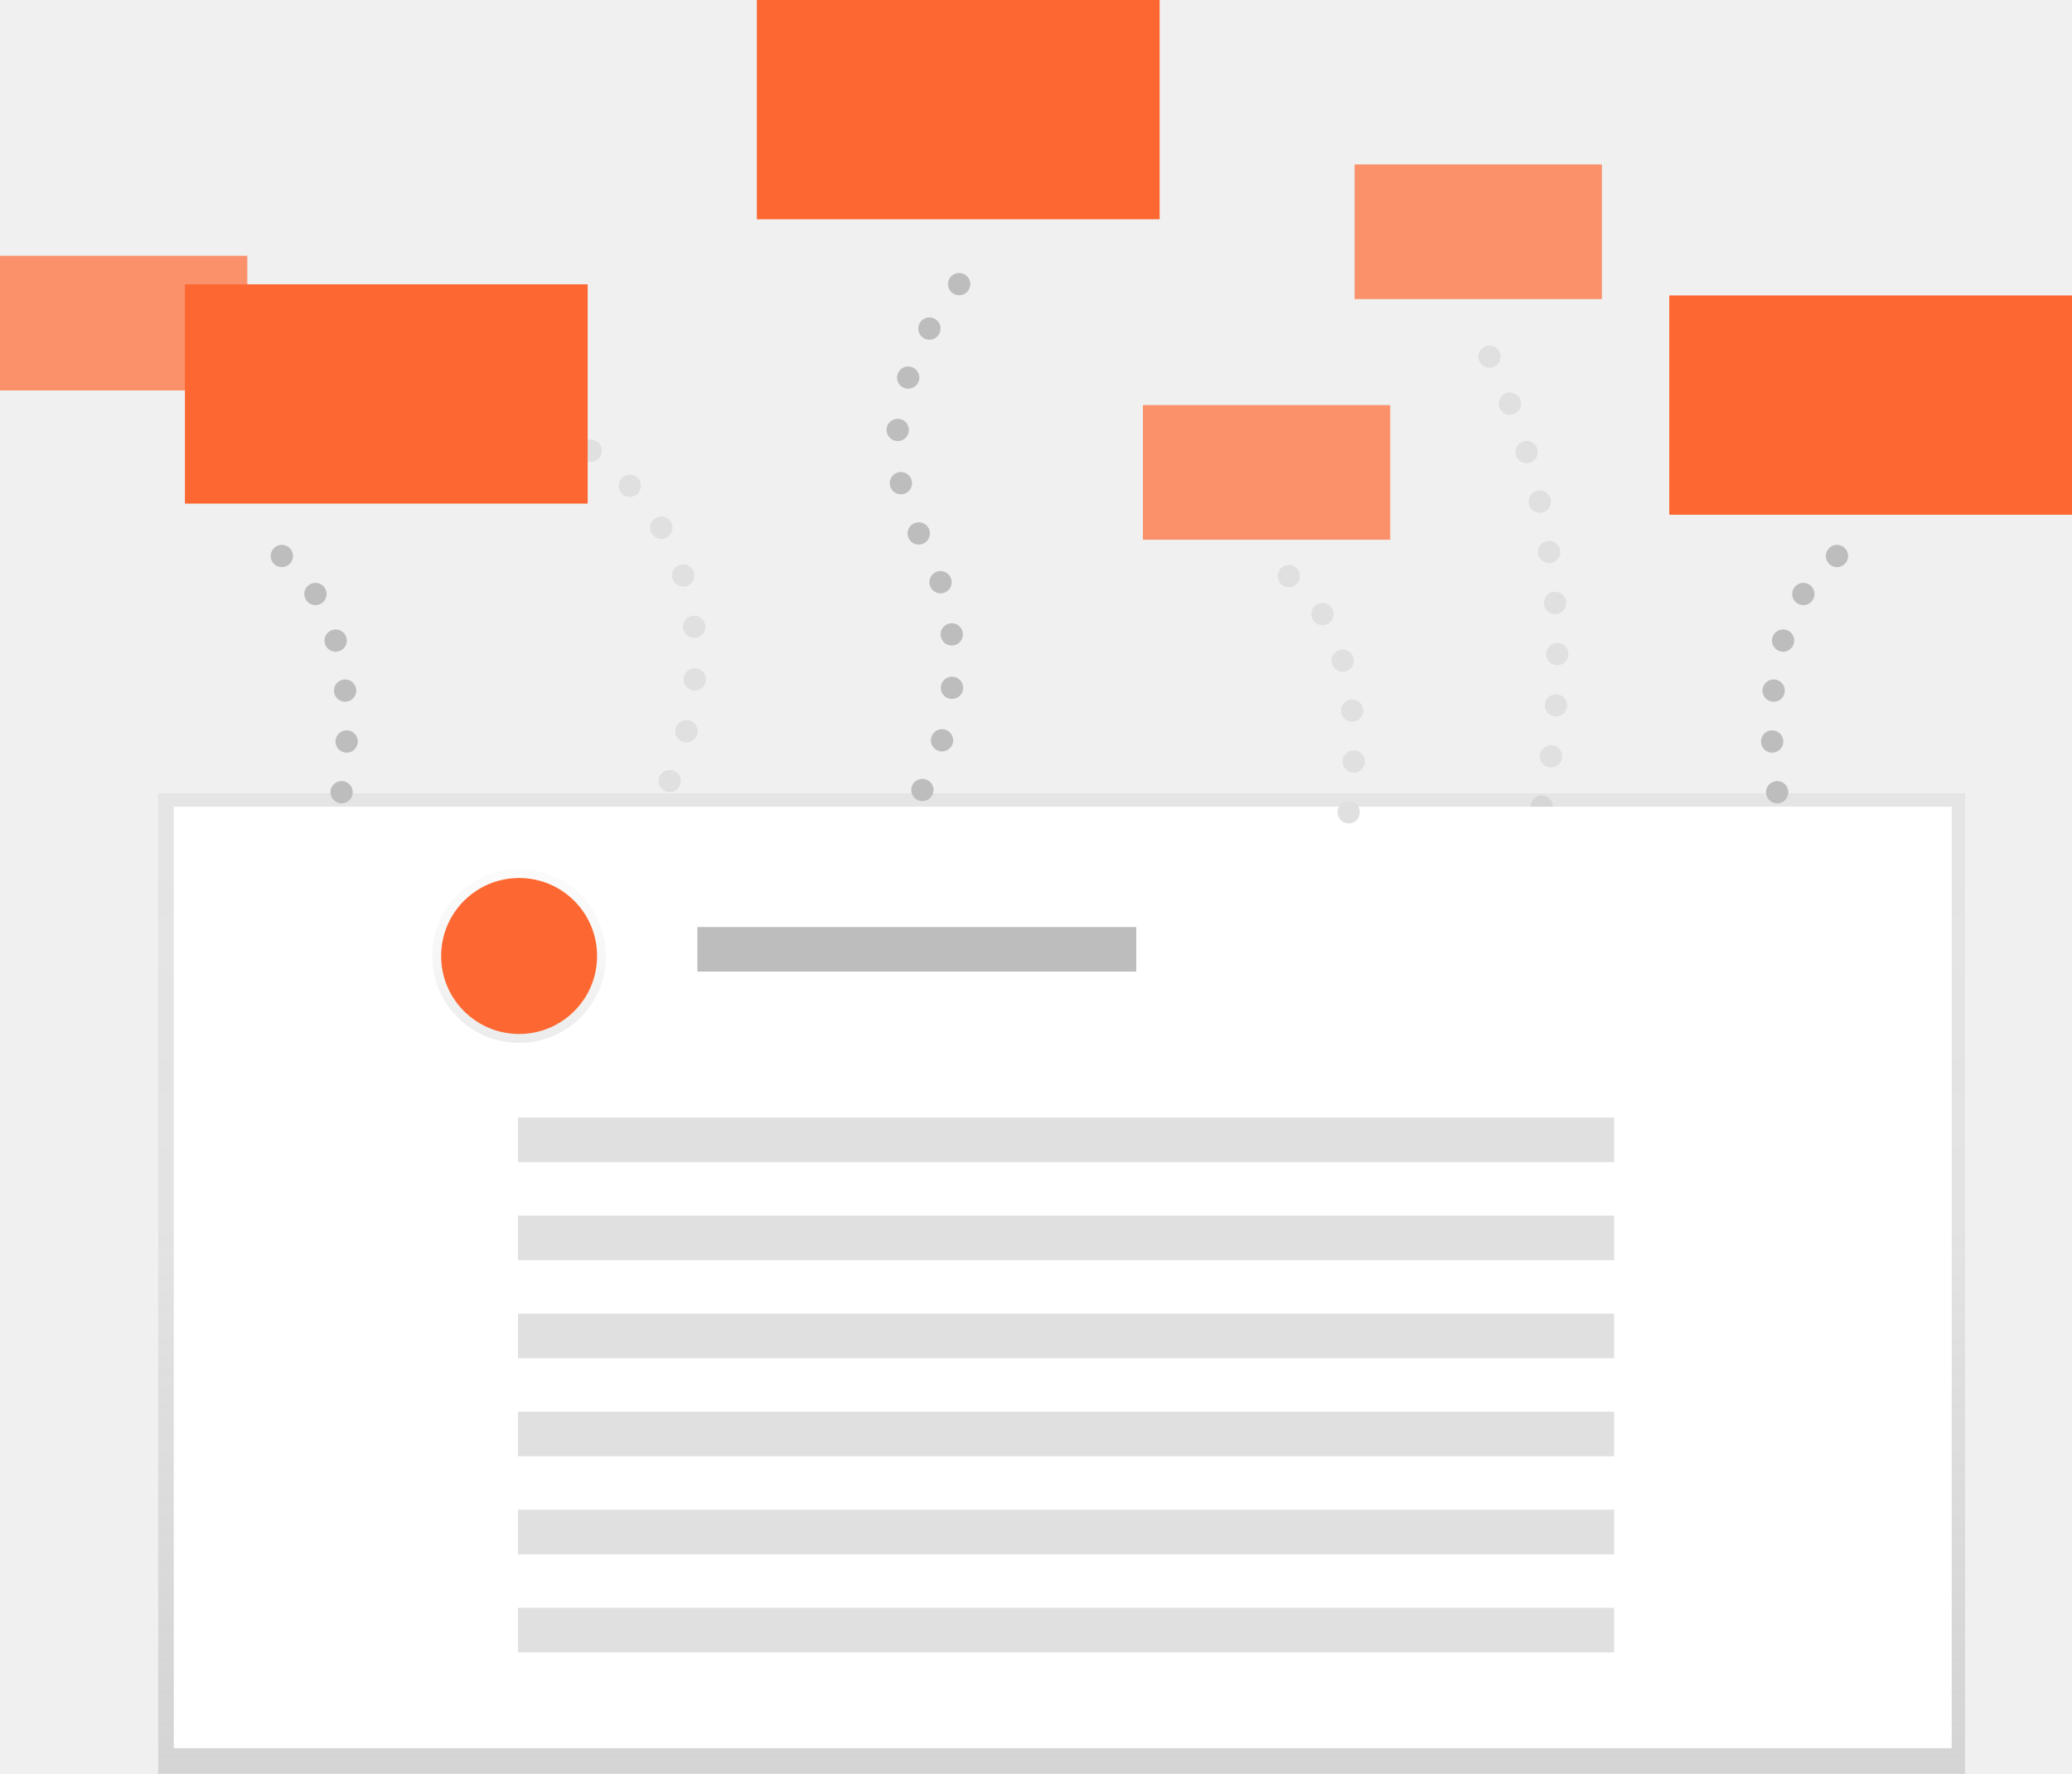
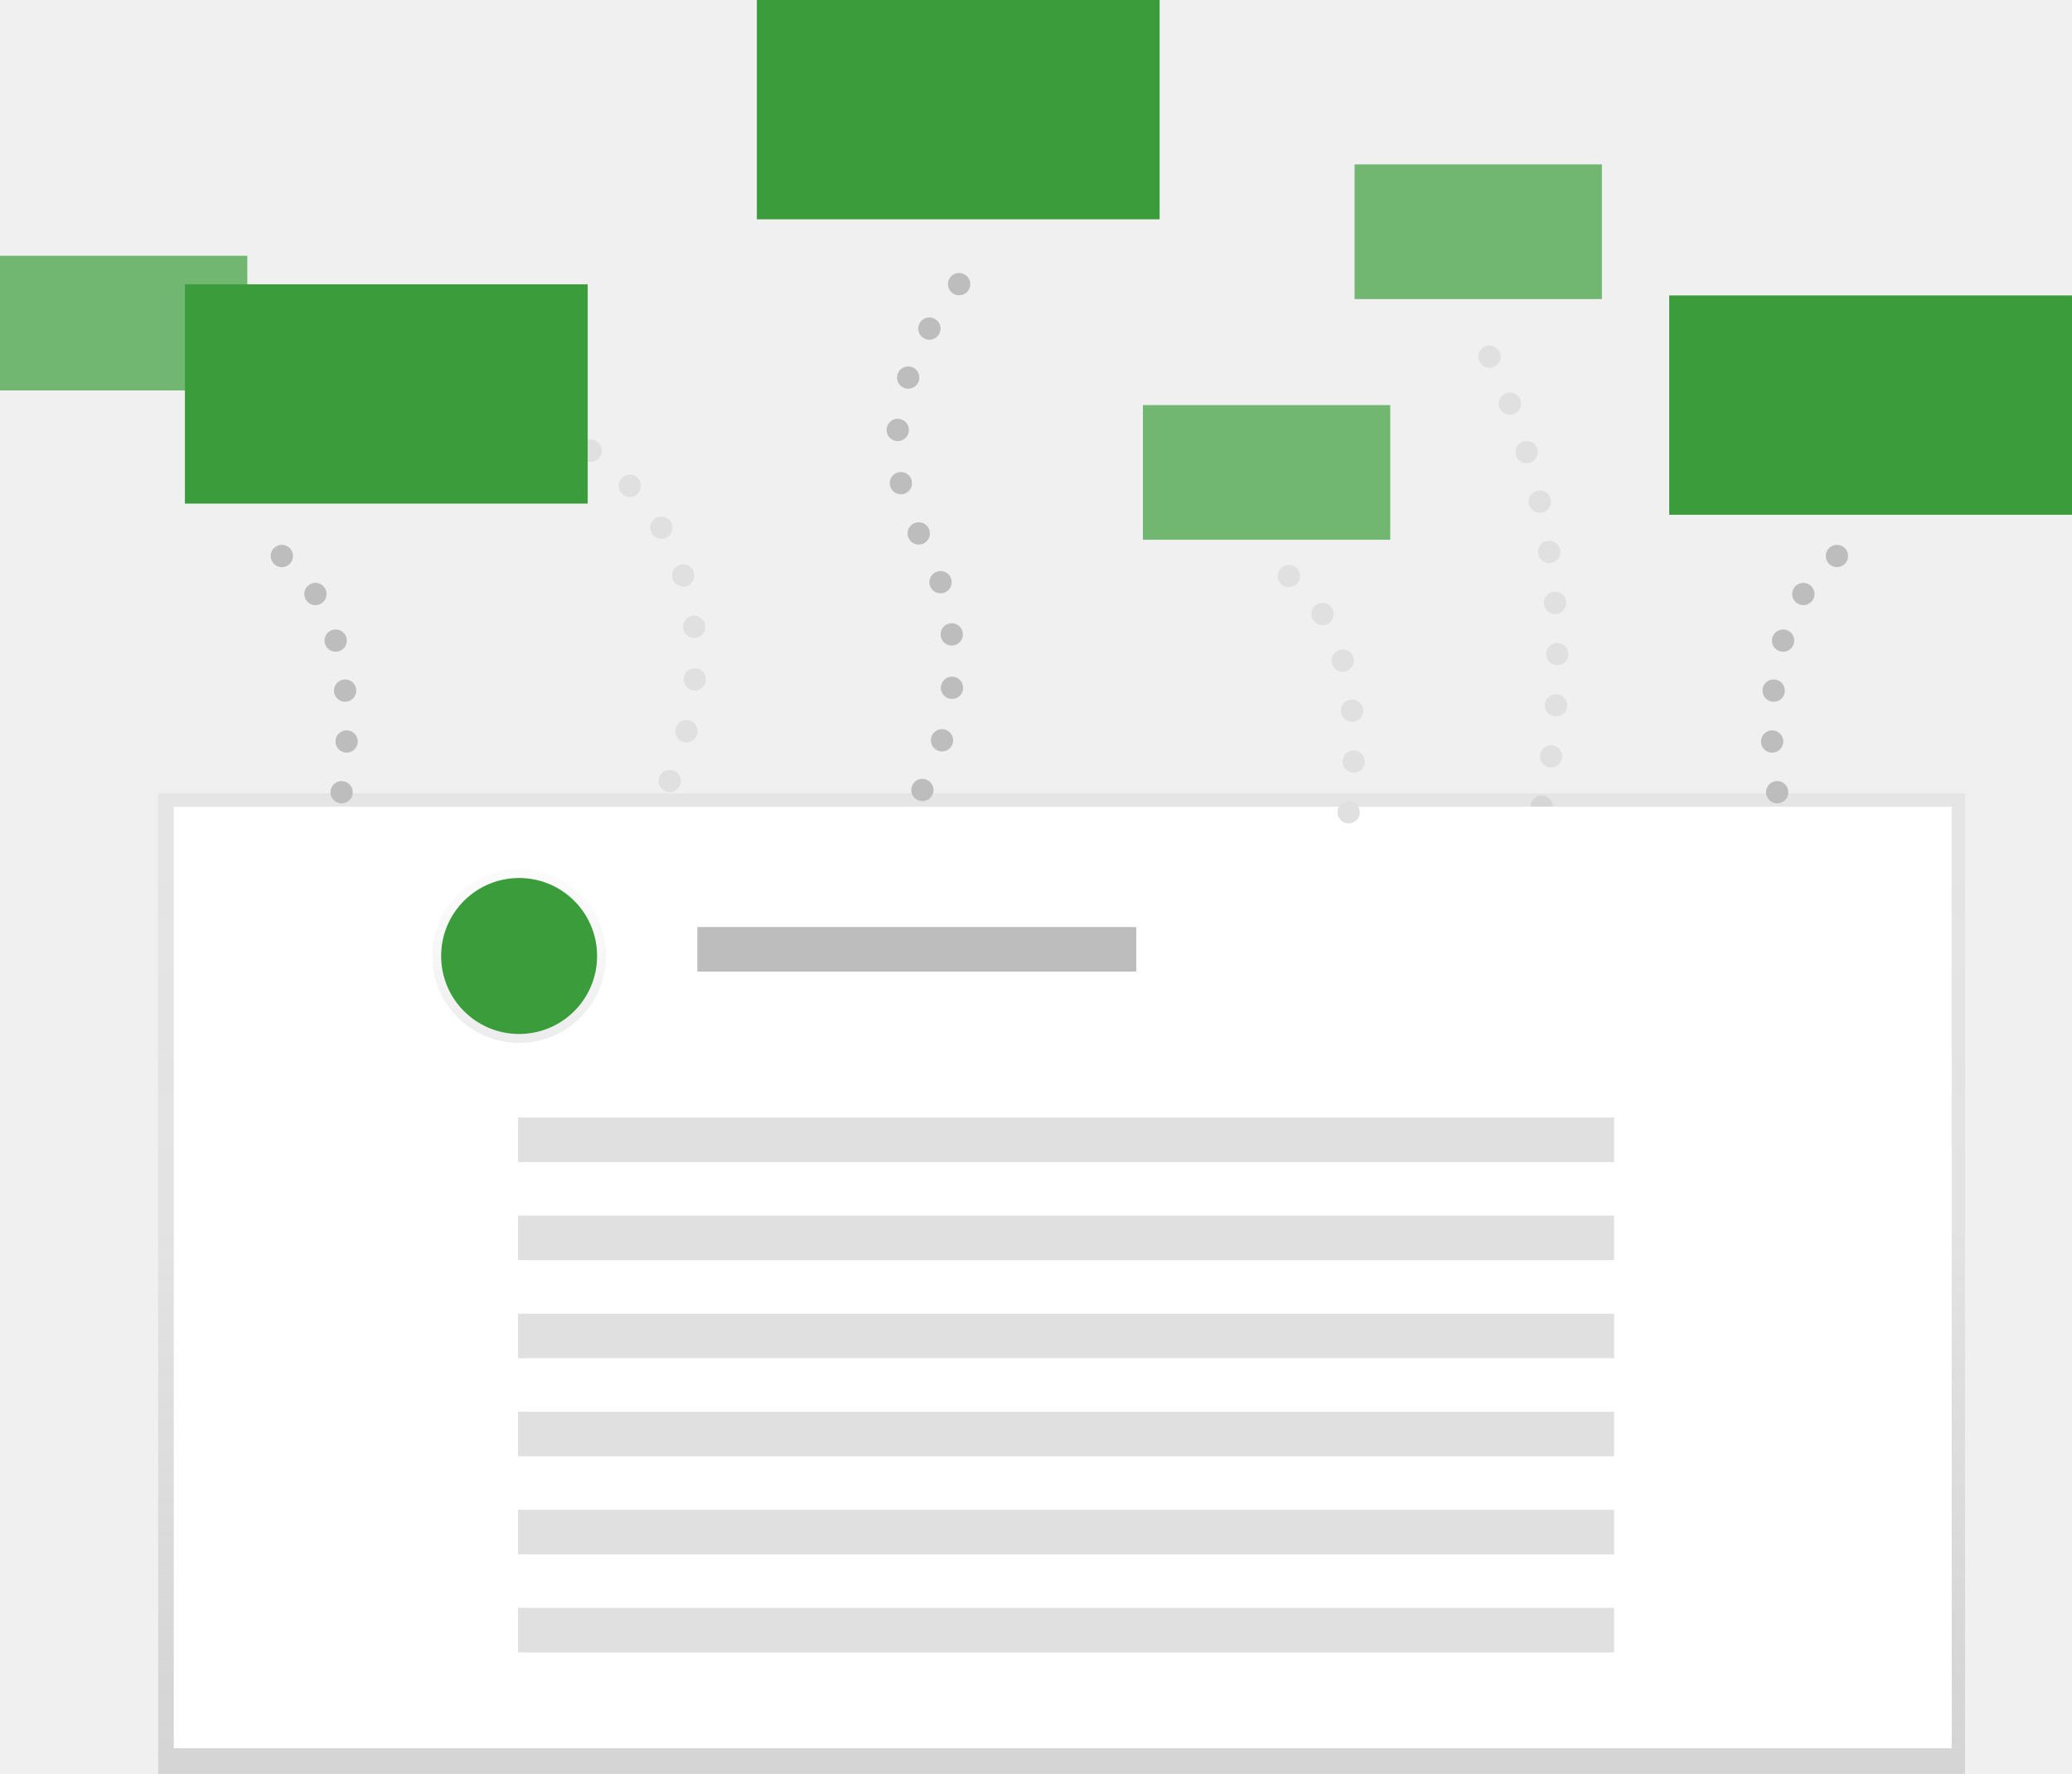
<svg xmlns="http://www.w3.org/2000/svg" id="e55d10ab-9d70-435f-9096-155c89cbb824" data-name="Layer 1" width="930" height="796" viewBox="0 0 930 796">
  <defs>
    <linearGradient id="c2d4657d-812e-4d49-9faf-a52e325dd45c" x1="476.5" y1="796" x2="476.5" y2="356" gradientUnits="userSpaceOnUse">
      <stop offset="0" stop-color="gray" stop-opacity="0.25" />
      <stop offset="0.54" stop-color="gray" stop-opacity="0.12" />
      <stop offset="1" stop-color="gray" stop-opacity="0.1" />
    </linearGradient>
    <linearGradient id="c3547cc4-a187-4ba4-ab1a-9d4c07935ee4" x1="233" y1="468" x2="233" y2="390" gradientUnits="userSpaceOnUse">
      <stop offset="0" stop-color="#b3b3b3" stop-opacity="0.25" />
      <stop offset="0.54" stop-color="#b3b3b3" stop-opacity="0.1" />
      <stop offset="1" stop-color="#b3b3b3" stop-opacity="0.05" />
    </linearGradient>
  </defs>
  <path d="M827,414s28-104-28-211" transform="translate(-135 -52)" fill="none" stroke="#e0e0e0" stroke-linecap="round" stroke-linejoin="round" stroke-width="10" stroke-dasharray="0 23" />
  <line x1="300.59" y1="350.5" x2="300.59" y2="350.5" fill="none" stroke="#e0e0e0" stroke-linecap="round" stroke-linejoin="round" stroke-width="10" />
  <path d="M443.1,380.14c9.88-40.36,12.83-124.5-117.66-160.22" transform="translate(-135 -52)" fill="none" stroke="#e0e0e0" stroke-linecap="round" stroke-linejoin="round" stroke-width="10" stroke-dasharray="0 23.61" />
  <line x1="179" y1="165" x2="179" y2="165" fill="none" stroke="#e0e0e0" stroke-linecap="round" stroke-linejoin="round" stroke-width="10" />
  <rect x="71" y="356" width="811" height="440" fill="url(#c2d4657d-812e-4d49-9faf-a52e325dd45c)" />
  <rect x="78" y="362" width="798" height="422.5" fill="#fff" />
  <circle cx="233" cy="429" r="39" fill="url(#c3547cc4-a187-4ba4-ab1a-9d4c07935ee4)" />
-   <circle cx="233" cy="429" r="35" fill="#fd6832" />
+   <circle cx="233" cy="429" r="35" fill="#3a9c3a" />
  <rect x="313" y="416" width="197" height="20" fill="#bdbdbd" />
  <rect x="232.5" y="545.5" width="492" height="20" fill="#e0e0e0" />
  <rect x="232.5" y="501.5" width="492" height="20" fill="#e0e0e0" />
  <rect x="232.5" y="589.5" width="492" height="20" fill="#e0e0e0" />
  <rect x="232.5" y="633.5" width="492" height="20" fill="#e0e0e0" />
  <rect x="232.5" y="677.5" width="492" height="20" fill="#e0e0e0" />
  <rect x="232.5" y="721.5" width="492" height="20" fill="#e0e0e0" />
  <line x1="153.33" y1="355.5" x2="153.33" y2="355.5" fill="none" stroke="#bdbdbd" stroke-linecap="round" stroke-linejoin="round" stroke-width="10" />
  <path d="M290.59,384.75c.76-21.62-1.88-53.94-20.78-75.41" transform="translate(-135 -52)" fill="none" stroke="#bdbdbd" stroke-linecap="round" stroke-linejoin="round" stroke-width="10" stroke-dasharray="0 22.87" />
  <line x1="126.5" y1="249.5" x2="126.5" y2="249.5" fill="none" stroke="#bdbdbd" stroke-linecap="round" stroke-linejoin="round" stroke-width="10" />
  <line x1="605.33" y1="364.5" x2="605.33" y2="364.5" fill="none" stroke="#e0e0e0" stroke-linecap="round" stroke-linejoin="round" stroke-width="10" />
  <path d="M742.59,393.75c.76-21.62-1.88-53.94-20.78-75.41" transform="translate(-135 -52)" fill="none" stroke="#e0e0e0" stroke-linecap="round" stroke-linejoin="round" stroke-width="10" stroke-dasharray="0 22.87" />
  <line x1="578.5" y1="258.5" x2="578.5" y2="258.5" fill="none" stroke="#e0e0e0" stroke-linecap="round" stroke-linejoin="round" stroke-width="10" />
  <line x1="797.67" y1="355.5" x2="797.67" y2="355.5" fill="none" stroke="#bdbdbd" stroke-linecap="round" stroke-linejoin="round" stroke-width="10" />
  <path d="M930.41,384.75c-.76-21.62,1.88-53.94,20.78-75.41" transform="translate(-135 -52)" fill="none" stroke="#bdbdbd" stroke-linecap="round" stroke-linejoin="round" stroke-width="10" stroke-dasharray="0 22.87" />
  <line x1="824.5" y1="249.5" x2="824.5" y2="249.5" fill="none" stroke="#bdbdbd" stroke-linecap="round" stroke-linejoin="round" stroke-width="10" />
-   <rect y="114.78" width="111" height="60.43" fill="#fd6832" opacity="0.7" />
-   <rect x="608" y="73.78" width="111" height="60.43" fill="#fd6832" opacity="0.7" />
-   <rect x="513" y="181.78" width="111" height="60.43" fill="#fd6832" opacity="0.7" />
-   <rect x="83" y="127.58" width="180.78" height="98.41" fill="#fd6832" />
-   <rect x="749.22" y="132.58" width="180.78" height="98.41" fill="#fd6832" />
-   <rect x="339.71" width="180.78" height="98.41" fill="#fd6832" />
+   <rect y="114.78" width="111" height="60.43" fill="#3a9c3a" opacity="0.7" />
+   <rect x="608" y="73.78" width="111" height="60.43" fill="#3a9c3a" opacity="0.7" />
+   <rect x="513" y="181.78" width="111" height="60.43" fill="#3a9c3a" opacity="0.7" />
+   <rect x="83" y="127.58" width="180.78" height="98.41" fill="#3a9c3a" />
+   <rect x="749.22" y="132.58" width="180.78" height="98.41" fill="#3a9c3a" />
+   <rect x="339.71" width="180.78" height="98.41" fill="#3a9c3a" />
  <line x1="414" y1="354.5" x2="414" y2="354.5" fill="none" stroke="#bdbdbd" stroke-linecap="round" stroke-linejoin="round" stroke-width="10" />
  <path d="M557.82,384.21c6.13-21.36,10.12-55.49-9.32-90.72-24-43.51-2.42-85.9,9.85-104.36" transform="translate(-135 -52)" fill="none" stroke="#bdbdbd" stroke-linecap="round" stroke-linejoin="round" stroke-width="10" stroke-dasharray="0 24.01" />
  <line x1="430.5" y1="127.5" x2="430.5" y2="127.5" fill="none" stroke="#bdbdbd" stroke-linecap="round" stroke-linejoin="round" stroke-width="10" />
</svg>
